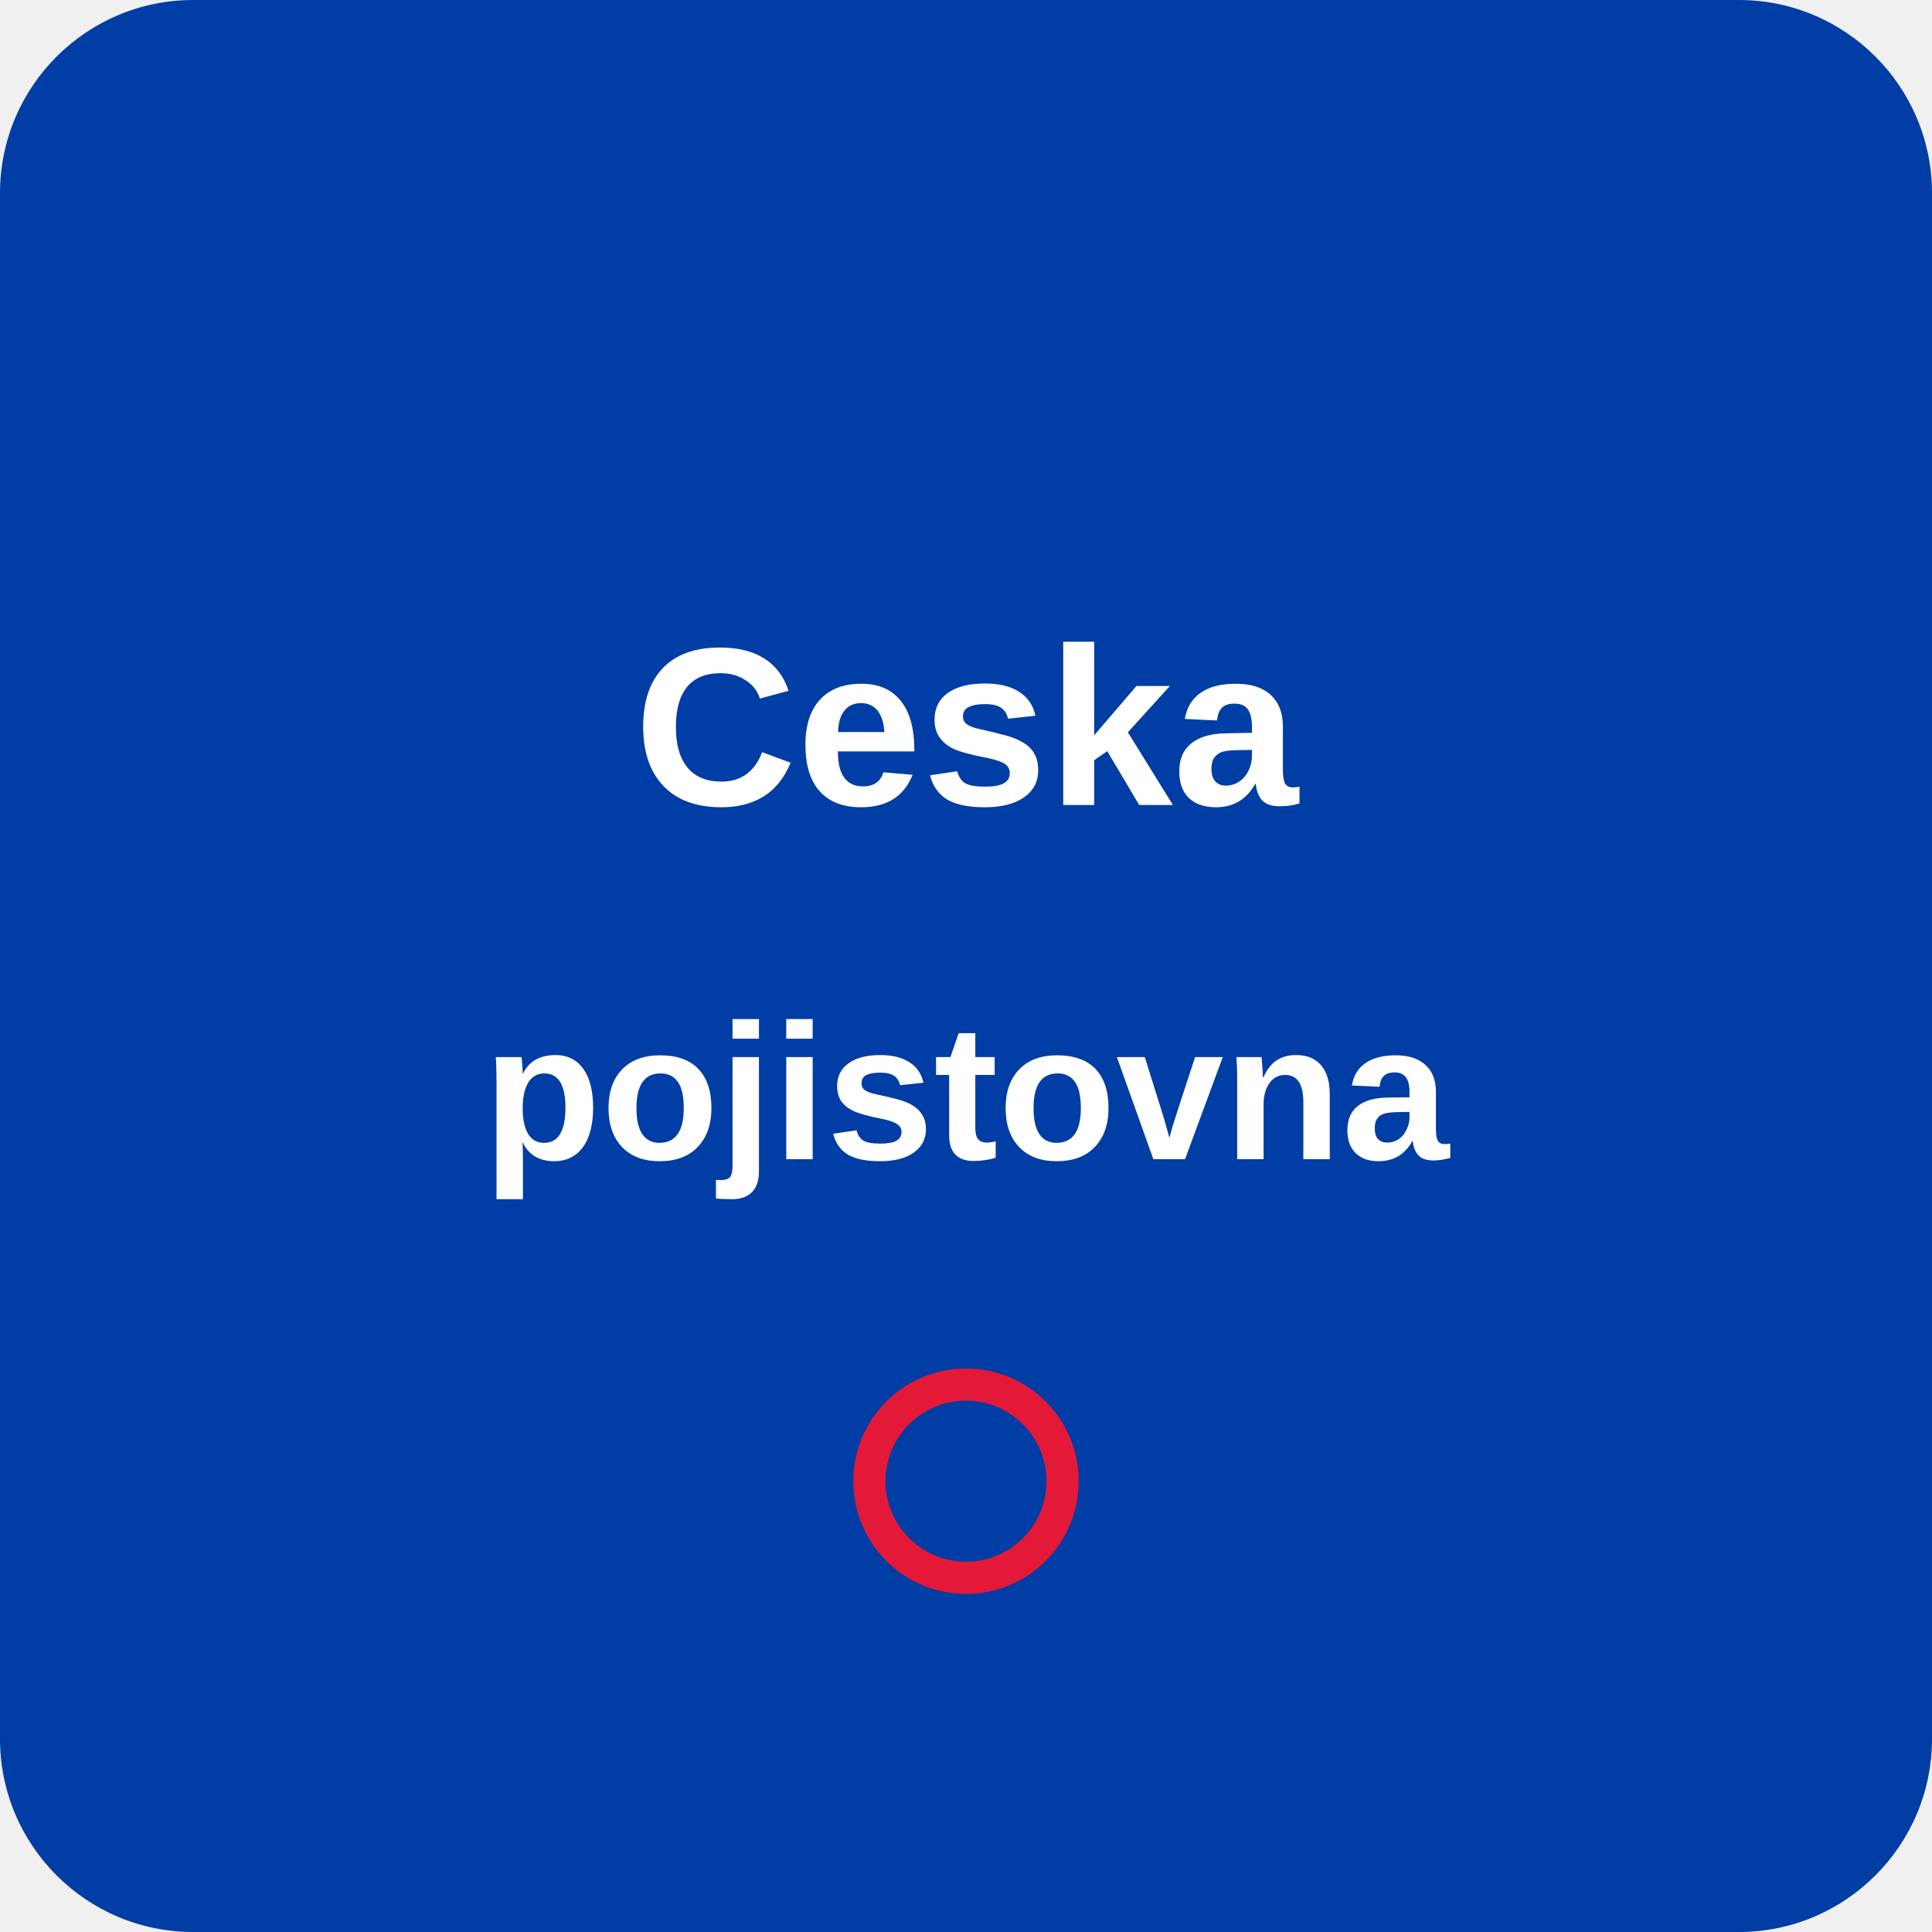
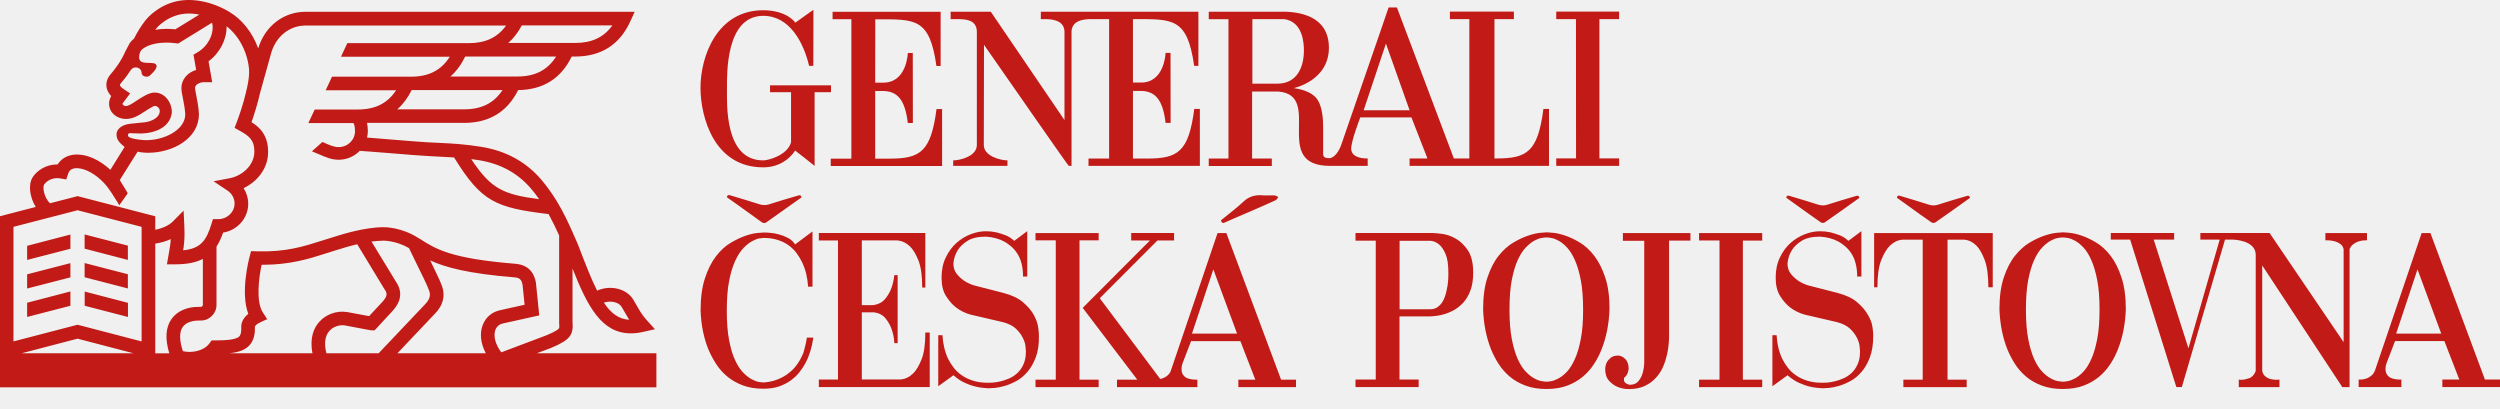
- <svg xmlns="http://www.w3.org/2000/svg" viewBox="0 0 120 120">
-   <rect width="120" height="120" rx="12" fill="#003DA5" />
-   <text x="60" y="50" text-anchor="middle" fill="white" font-family="Arial,sans-serif" font-weight="bold" font-size="14">Ceska</text>
-   <text x="60" y="72" text-anchor="middle" fill="white" font-family="Arial,sans-serif" font-weight="bold" font-size="12">pojistovna</text>
-   <circle cx="60" cy="92" r="6" fill="none" stroke="#E31937" stroke-width="2" />
+ <svg xmlns="http://www.w3.org/2000/svg" width="312" height="51" viewBox="0 0 312 51" fill="none">
+   <path d="M68.74 43.433L68.763 43.421C71.222 42.403 71.577 41.762 71.451 40.127V33.515C73.327 38.262 75.089 41.602 78.726 41.602C79.218 41.602 79.745 41.545 80.317 41.408L81.735 41.087L80.763 40.012C80.145 39.326 79.836 38.8 79.493 38.182C79.344 37.93 79.195 37.667 79.024 37.381C78.177 35.997 76.153 35.539 74.517 36.272C73.773 34.796 73.03 32.874 72.126 30.506L71.931 30.06C71.783 29.705 71.623 29.351 71.462 28.996V28.939H71.439C70.879 27.692 70.284 26.433 69.575 25.255C68.934 24.191 68.271 23.265 67.573 22.441C65.685 20.222 63.18 18.838 60.126 18.334C58.021 17.991 56.522 17.911 54.635 17.82C54.246 17.797 53.834 17.785 53.399 17.762C52.541 17.717 50.78 17.568 49.064 17.431C47.908 17.339 46.73 17.236 45.804 17.168C45.872 16.904 45.907 16.641 45.907 16.355C45.907 15.978 45.872 15.646 45.804 15.337H57.929C61.052 15.337 63.317 13.953 64.667 11.242C67.779 11.208 70.021 9.801 71.348 7.055H71.783C75.02 7.055 77.331 5.579 78.658 2.674L79.207 1.473H38.105C35.405 1.473 33.106 3.234 32.248 5.957L32.225 6.048C31.527 4.104 30.246 2.445 28.61 1.473C26.334 0.123 23.737 -0.335 21.678 0.249C20.991 0.443 20.317 0.752 19.767 1.118C19.287 1.438 18.623 1.93 18.143 2.548C17.617 3.223 17.113 4.035 16.736 4.802C16.507 4.996 16.313 5.202 16.187 5.385L15.695 6.312L15.672 6.357C15.089 7.684 14.368 8.611 13.807 9.263C13.258 9.904 13.224 10.521 13.304 10.922C13.384 11.356 13.624 11.722 13.876 11.986L13.865 12.008C13.704 12.294 13.613 12.615 13.613 12.946C13.613 14.033 14.551 14.845 15.718 14.845C16.564 14.845 17.251 14.445 17.983 13.964C18.28 13.77 19.07 13.244 19.321 13.221C19.642 13.221 19.939 13.518 19.939 13.839C19.939 14.731 18.795 15.2 17.971 15.269L16.301 15.44C15.1 15.555 14.54 16.195 14.54 16.756C14.54 17.328 14.814 17.648 14.997 17.843L15.123 17.968L15.546 18.346L13.773 21.194C12.515 20.027 11.039 19.318 9.724 19.284C8.877 19.261 8.145 19.513 7.607 20.016C7.447 20.165 7.31 20.336 7.195 20.519H7.161C5.765 20.519 4.633 21.263 4.084 22.109C3.489 23.025 3.706 24.615 4.461 25.827L0 26.983V48.34H81.918V44.085H67.001L68.74 43.433ZM77.571 38.285C77.731 38.548 77.88 38.8 78.006 39.028C78.166 39.326 78.338 39.6 78.52 39.909C77.239 39.829 76.255 39.12 75.363 37.77C76.198 37.484 77.205 37.69 77.571 38.285ZM59.84 20.005C62.482 20.439 64.644 21.629 66.269 23.539C66.624 23.951 66.955 24.386 67.287 24.855C62.848 24.271 61.293 23.619 58.81 19.856C59.131 19.902 59.474 19.947 59.84 20.005ZM57.918 13.644H49.579C50.299 13.015 50.894 12.214 51.375 11.242H62.711C61.636 12.878 60.092 13.644 57.918 13.644ZM64.553 9.549H56.214C56.946 8.908 57.563 8.073 58.055 7.055H69.403C68.339 8.748 66.772 9.549 64.553 9.549ZM65.125 3.166H76.427C75.363 4.653 73.865 5.362 71.771 5.362H63.432C64.095 4.779 64.656 4.046 65.125 3.166ZM19.47 3.6C19.733 3.257 20.168 2.88 20.694 2.536C21.094 2.273 21.632 2.033 22.147 1.884C22.97 1.644 23.909 1.633 24.881 1.816L21.884 3.658C21.506 3.623 21.14 3.6 20.785 3.6C20.282 3.6 19.813 3.646 19.378 3.715C19.401 3.68 19.436 3.635 19.47 3.6ZM16.187 16.619L17.651 16.664C19.436 16.596 21.243 15.864 21.449 14.022C21.449 12.763 20.557 11.551 19.298 11.551C18.623 11.551 17.868 12.02 17.022 12.58C16.473 12.946 16.027 13.232 15.706 13.232C15.478 13.232 15.295 13.084 15.295 12.958C15.295 12.935 15.295 12.912 15.306 12.901L16.244 11.654L15.432 11.116C15.26 11.002 14.997 10.796 14.963 10.636C14.951 10.556 15.054 10.43 15.089 10.384C15.42 9.995 15.809 9.526 16.187 8.931C16.427 8.599 16.564 8.416 16.965 8.416C17.354 8.416 17.674 8.725 17.674 9.114C17.674 9.366 17.96 9.572 18.303 9.572C18.658 9.572 18.806 9.32 19.024 9.114C19.024 9.114 19.859 8.348 19.413 7.993C18.909 7.581 16.896 8.416 17.457 6.575L17.594 6.312C17.811 6.026 18.772 5.316 20.763 5.316C21.14 5.316 21.541 5.339 21.941 5.396L22.238 5.431L26.459 2.834C26.494 2.925 26.505 2.983 26.505 2.983V3.006C26.723 4.287 25.922 5.808 24.629 6.54L24.149 6.826L24.48 8.725C23.394 9.057 22.639 9.926 22.639 10.979C22.639 11.333 22.719 11.768 22.833 12.306C22.948 12.901 23.085 13.587 23.119 14.273C23.119 16.252 20.385 17.568 18.063 17.488H18.006C17.914 17.488 16.439 17.373 16.073 17.087C16.004 17.03 15.947 16.916 15.97 16.836C15.992 16.71 16.084 16.607 16.187 16.619ZM5.502 23.047C5.834 22.544 6.601 22.098 7.55 22.27L8.271 22.395L8.5 21.698C8.557 21.515 8.637 21.377 8.751 21.263C8.957 21.068 9.255 20.977 9.643 20.988C10.662 21.023 11.943 21.732 12.984 22.841C13.361 23.242 13.693 23.722 14.002 24.191C14.059 24.294 14.128 24.397 14.185 24.489C14.265 24.626 14.345 24.729 14.357 24.752C14.391 24.821 14.906 25.587 14.871 25.633C15.226 25.141 15.581 24.649 15.924 24.157C15.935 24.146 15.924 24.1 15.889 24.031C15.809 23.86 15.626 23.574 15.512 23.391C15.489 23.345 15.455 23.311 15.432 23.265L15.42 23.253C15.409 23.23 15.363 23.162 15.306 23.059C15.192 22.876 15.02 22.613 14.951 22.464L17.171 18.929C17.72 19.044 18.189 19.067 18.418 19.067H18.475C21.598 19.067 24.824 17.27 24.824 14.262V14.182C24.778 13.37 24.629 12.58 24.503 11.951C24.423 11.539 24.343 11.15 24.343 10.956C24.343 10.624 24.812 10.258 25.476 10.258H26.482L26.025 7.65C27.443 6.609 28.313 4.904 28.278 3.28C29.811 4.458 30.887 6.483 31.081 8.645C31.138 9.274 31.012 10.155 30.806 11.082L30.692 11.471H30.715C30.36 12.981 29.823 14.525 29.537 15.269L29.274 15.955L29.903 16.31C31.047 16.95 31.744 17.431 31.744 18.918C31.744 20.634 30.2 21.949 28.702 22.235L26.654 22.624L28.381 23.78C28.942 24.146 29.274 24.752 29.274 25.392C29.274 26.468 28.358 27.349 27.226 27.349H26.574L26.391 27.944C25.75 30.014 25.064 31.021 22.856 31.238C22.959 30.609 23.028 30.003 23.028 29.145C23.028 28.95 23.005 28.378 23.005 28.207L22.913 26.285L21.552 27.658C21.094 28.127 20.282 28.493 19.378 28.676V26.994L9.689 24.477L6.235 25.37C5.457 24.615 5.308 23.345 5.502 23.047ZM2.711 44.085L9.678 42.266L16.644 44.085H2.711ZM17.674 42.609L9.678 40.527L1.682 42.609V28.31L9.678 26.239L17.674 28.31V42.609ZM21.392 39.829C20.671 40.87 20.58 42.3 21.129 44.096H19.378V30.403C20.008 30.311 20.683 30.128 21.312 29.843C21.277 30.437 21.197 30.918 21.083 31.547C21.06 31.696 21.037 31.844 21.003 32.005L20.831 32.988H21.838C23.348 32.988 24.458 32.76 25.316 32.313V38.033C25.316 38.182 25.201 38.296 25.064 38.296H24.812C23.314 38.285 22.078 38.845 21.392 39.829ZM38.997 44.085H28.61C29.731 43.97 30.532 43.719 31.093 43.135C31.767 42.426 31.836 41.465 31.813 40.767C31.836 40.71 31.95 40.47 32.454 40.241L33.346 39.829L32.808 39.005C31.916 37.644 32.305 34.658 32.648 33.045H32.728C36.252 33.045 38.528 32.313 40.93 31.547C41.56 31.341 42.212 31.135 42.887 30.941L42.909 30.929C42.921 30.929 43.63 30.701 44.58 30.483L47.966 36.066L48 36.111C48.332 36.592 48.377 36.912 47.771 37.621L46.067 39.452L43.287 38.937H43.264C42.006 38.742 40.656 39.234 39.821 40.195C39.203 40.893 38.608 42.129 38.997 44.085ZM40.736 44.085C40.427 42.883 40.553 41.923 41.102 41.305C41.628 40.71 42.429 40.527 43.001 40.607L46.227 41.213L46.307 41.225H46.753L49.03 38.765L49.052 38.742C49.441 38.285 50.62 36.912 49.419 35.162L46.364 30.151C46.867 30.083 47.371 30.037 47.84 30.037H47.863C47.874 30.037 49.407 30.014 51.043 30.964C51.26 31.433 51.569 32.062 51.912 32.76C52.553 34.052 53.354 35.665 53.571 36.317C53.64 36.523 53.857 37.141 53.091 37.93L47.256 44.085H40.736ZM60.629 44.085H49.602L54.326 39.097C55.287 38.113 55.584 36.923 55.184 35.768C54.955 35.093 54.326 33.812 53.685 32.496C55.562 33.366 58.41 34.144 64.198 34.613C64.896 34.67 65.079 34.91 65.216 35.539L65.468 38.033L62.437 38.708C61.419 38.914 60.629 39.578 60.252 40.538C59.84 41.602 59.977 42.861 60.629 44.085ZM61.83 41.156C62.002 40.733 62.322 40.458 62.768 40.367L67.298 39.36L66.887 35.322L66.875 35.23C66.761 34.693 66.429 33.091 64.324 32.92C56.225 32.268 54.349 31.067 52.381 29.797C52.381 29.785 52.381 29.785 52.37 29.785L52.358 29.797L52.233 29.717C50.128 28.355 48.046 28.344 47.84 28.355C45.541 28.355 42.646 29.27 42.406 29.339C41.708 29.545 41.056 29.751 40.416 29.957C37.876 30.769 35.691 31.478 32.008 31.364L31.333 31.341L31.161 31.993C31.024 32.496 29.994 36.557 30.989 39.166C30.097 39.864 30.097 40.676 30.109 40.79C30.143 41.682 29.937 41.9 29.868 41.98C29.445 42.426 28.038 42.483 26.848 42.483H26.837H26.402L26.151 42.838C25.419 43.844 23.84 44.085 22.822 43.822C22.376 42.472 22.364 41.431 22.799 40.813C23.302 40.081 24.378 40.001 24.824 40.001H25.075C26.151 40.001 27.02 39.12 27.02 38.045V30.769C27.352 30.266 27.615 29.682 27.844 29.03C29.617 28.744 30.978 27.234 30.978 25.427C30.978 24.729 30.772 24.066 30.406 23.482C32.053 22.693 33.46 21.08 33.46 18.964C33.46 16.847 32.397 15.875 31.39 15.246C31.676 14.434 32.145 13.004 32.465 11.562L33.884 6.472C34.524 4.481 36.183 3.189 38.116 3.189H63.157C62.093 4.676 60.595 5.385 58.501 5.385H43.344L42.555 7.078H56.133C55.07 8.771 53.502 9.572 51.283 9.572H41.434L40.644 11.265H49.43C48.366 12.901 46.822 13.667 44.637 13.667H39.272L38.482 15.36H44.111C44.156 15.429 44.305 15.68 44.305 16.378C44.305 17.465 43.39 18.357 42.269 18.357C41.88 18.357 41.548 18.266 40.976 18.037C40.724 17.934 40.473 17.831 40.233 17.717L38.928 18.884C39.169 18.986 39.42 19.089 39.661 19.192C40.782 19.684 41.422 19.936 42.269 19.936C43.298 19.936 44.236 19.501 44.9 18.826C45.861 18.884 47.417 19.021 48.927 19.135C50.723 19.284 52.427 19.421 53.308 19.467C53.743 19.49 54.154 19.513 54.555 19.535C55.298 19.57 55.985 19.604 56.671 19.65C60.092 25.198 61.842 25.919 68.465 26.72C68.934 27.578 69.369 28.47 69.781 29.385V40.184V40.241C69.815 40.733 69.815 40.904 69.746 40.996C69.518 41.293 68.499 41.717 68.145 41.865L62.562 43.97C61.807 42.964 61.544 41.911 61.83 41.156ZM92.088 25.587C91.653 25.267 91.207 24.958 90.726 24.626C90.761 24.237 91.012 24.34 91.241 24.409C92.408 24.763 93.586 25.107 94.753 25.484C95.176 25.621 95.565 25.633 96 25.495C97.144 25.118 98.311 24.786 99.466 24.443C99.672 24.386 99.947 24.237 100.027 24.637C98.551 25.69 97.075 26.742 95.588 27.783C95.485 27.863 95.222 27.841 95.108 27.761C94.101 27.051 93.094 26.319 92.088 25.587ZM106.238 2.399H103.905V1.473H117.392V8.233H116.866C116.008 2.159 114.189 2.411 109.235 2.411L109.224 10.315H110.174C113.171 10.373 113.296 6.655 113.296 6.609C113.296 6.609 113.903 6.632 113.914 6.609L113.926 15.349H113.296C112.942 12.397 111.969 11.402 110.254 11.356H109.224V19.799H110.997C114.818 19.799 116.179 18.986 116.877 13.61H117.575V20.714H103.676V19.799H106.25V2.399H106.238ZM103.71 11.505H101.663V20.702C101.651 20.691 99.237 18.769 99.237 18.792C98.517 19.902 97.155 20.885 95.245 20.885C89.136 20.885 87.443 14.662 87.42 11.002C87.409 7.009 89.502 1.278 95.245 1.278C98.208 1.278 99.295 2.822 99.237 2.834C99.249 2.857 101.525 1.187 101.514 1.232C101.525 1.221 101.502 7.009 101.502 8.222H100.976C100.278 5.271 98.54 1.976 95.245 1.976C90.555 1.976 90.726 9.251 90.726 11.002C90.726 12.901 90.383 20.016 95.245 20.016C95.943 20.016 98.276 19.352 98.723 17.762V11.505H96.103V10.647H103.71V11.505ZM170.711 19.776C170.448 19.776 168.732 19.822 168.629 18.632C168.561 17.762 169.762 14.651 169.762 14.651H176.145C176.145 14.639 178.135 19.776 178.147 19.776H175.916V20.702H193.316V13.598H192.618C191.92 18.975 190.559 19.776 186.738 19.776H186.509V2.388H188.934V1.45H180.949V2.388H183.375V19.776H181.441L174.337 0.935H173.296C173.319 0.924 167.394 18.026 167.382 18.083C167.394 18.037 166.936 19.547 165.964 19.741C165.06 19.787 165.129 19.318 165.129 19.147V15.852C165.129 14.983 165.06 13.027 164.168 12.123C163.161 11.105 161.445 11.036 161.48 10.99C161.48 10.99 165.849 10.086 165.849 5.945C165.849 3.04 163.825 1.587 160.45 1.461H150.852V2.399H153.312V19.787H150.852V20.714H158.723V19.787H156.263V11.425H159.535C165.209 11.894 158.562 20.714 165.998 20.702H170.688V19.776H170.711ZM172.965 5.442L175.916 13.759H170.185L172.965 5.442ZM159.42 10.441H156.297V2.388H160.29C162.635 2.742 162.726 5.454 162.726 6.312C162.726 8.393 161.857 10.441 159.42 10.441ZM119.474 2.388H118.639V1.461H123.649L132.847 14.983V3.886C132.755 2.434 131.108 2.388 130.41 2.388H129.895V1.461H149.56V8.222H149.033C148.164 2.148 146.345 2.388 141.392 2.388V10.304H142.341C145.338 10.361 145.464 6.643 145.464 6.598C145.464 6.598 146.071 6.62 146.082 6.598L146.093 15.337H145.464C145.121 12.386 144.137 11.391 142.421 11.345H141.392V19.787H143.165C146.986 19.787 148.347 18.975 149.045 13.598H149.743V20.702H135.844V19.787H138.418V2.388H136.164C135.466 2.388 133.819 2.445 133.727 3.886V20.702H133.384C133.316 20.714 126.44 10.796 122.803 5.591L122.78 18.106C122.78 19.49 124.873 20.016 125.731 20.016V20.702H118.959V20.016H118.97C119.84 20.016 121.91 19.49 121.91 18.106V3.886C121.842 2.434 120.458 2.388 119.474 2.388ZM202.067 20.702H194.219V19.764H196.69L196.679 2.388H194.219V1.45H202.067V2.388H199.607V19.764H202.067V20.702ZM224.259 25.633C223.825 25.324 223.401 25.015 222.932 24.683C222.967 24.306 223.218 24.409 223.436 24.477C224.58 24.821 225.735 25.164 226.879 25.53C227.302 25.667 227.68 25.678 228.103 25.53C229.224 25.164 230.368 24.832 231.5 24.5C231.706 24.443 231.97 24.294 232.05 24.695C230.608 25.724 229.167 26.765 227.703 27.772C227.6 27.841 227.337 27.829 227.234 27.749C226.238 27.063 225.255 26.342 224.259 25.633ZM238.067 25.633C237.632 25.324 237.209 25.015 236.74 24.683C236.774 24.306 237.026 24.409 237.243 24.477C238.387 24.821 239.542 25.164 240.686 25.53C241.11 25.667 241.487 25.678 241.91 25.53C243.031 25.164 244.175 24.832 245.308 24.5C245.514 24.443 245.777 24.294 245.857 24.695C244.416 25.724 242.974 26.765 241.51 27.772C241.407 27.841 241.144 27.829 241.041 27.749C240.034 27.063 239.051 26.342 238.067 25.633ZM100.702 42.129H101.502C101.342 43.318 101.01 44.382 100.519 45.32C100.301 45.721 100.038 46.109 99.741 46.487C99.443 46.864 99.077 47.196 98.654 47.505C98.231 47.803 97.739 48.054 97.19 48.237C96.629 48.42 96 48.512 95.279 48.512C94.296 48.512 93.426 48.374 92.683 48.088C91.939 47.803 91.298 47.436 90.749 46.979C90.2 46.521 89.743 45.995 89.365 45.412C88.988 44.828 88.679 44.233 88.416 43.627C87.832 42.197 87.501 40.584 87.432 38.765C87.432 37.175 87.615 35.825 87.981 34.716C88.347 33.606 88.805 32.691 89.365 31.97C89.926 31.25 90.532 30.689 91.195 30.3C91.859 29.911 92.477 29.614 93.049 29.419C93.621 29.225 94.124 29.11 94.536 29.076C94.948 29.042 95.188 29.019 95.268 29.019H95.462C95.623 29.019 95.874 29.03 96.195 29.065C96.515 29.087 96.858 29.156 97.236 29.259C97.613 29.362 97.979 29.511 98.345 29.694C98.711 29.888 99.009 30.151 99.226 30.506L101.399 28.882V35.78H100.85C100.782 34.647 100.53 33.629 100.107 32.737C99.924 32.348 99.695 31.982 99.432 31.616C99.169 31.25 98.837 30.929 98.46 30.643C98.07 30.357 97.624 30.128 97.098 29.957C96.572 29.785 95.977 29.694 95.302 29.694H95.279C95.211 29.694 95.039 29.717 94.787 29.751C94.536 29.785 94.238 29.9 93.895 30.083C93.552 30.266 93.197 30.54 92.82 30.918C92.442 31.295 92.099 31.822 91.779 32.496C91.459 33.171 91.195 34.018 91.001 35.036C90.795 36.054 90.704 37.301 90.704 38.788C90.704 40.218 90.795 41.431 90.99 42.437C91.184 43.444 91.424 44.279 91.733 44.931C92.031 45.595 92.374 46.109 92.74 46.487C93.106 46.864 93.46 47.139 93.792 47.322C94.135 47.505 94.433 47.619 94.696 47.665C94.959 47.711 95.142 47.734 95.234 47.734H95.314C96.172 47.677 96.972 47.448 97.704 47.047C98.013 46.887 98.334 46.658 98.654 46.384C98.974 46.109 99.272 45.778 99.546 45.377C99.821 44.988 100.061 44.519 100.278 43.993C100.427 43.444 100.599 42.826 100.702 42.129ZM115.481 41.499H116.031V48.306H102.189V47.368H104.58V30.014H102.189V29.076H115.481V35.883H115.092C115.092 34.418 114.932 33.286 114.612 32.485C114.292 31.684 113.937 31.112 113.56 30.746C113.102 30.311 112.587 30.06 112.027 30.003H107.554V38.079H109.007C109.613 37.987 110.082 37.747 110.425 37.347C110.768 36.958 111.02 36.523 111.203 36.066C111.409 35.539 111.546 34.956 111.615 34.338H112.027V42.826H111.615C111.581 42.163 111.455 41.568 111.26 41.042C111.1 40.584 110.848 40.15 110.517 39.738C110.185 39.326 109.716 39.074 109.121 38.983H107.554V47.356H112.416C112.988 47.299 113.491 47.059 113.949 46.613C114.337 46.247 114.681 45.663 115.001 44.874C115.321 44.096 115.481 42.964 115.481 41.499ZM129.266 44.588C128.991 45.309 128.648 45.915 128.236 46.395C127.825 46.876 127.367 47.265 126.864 47.539C126.36 47.814 125.88 48.02 125.411 48.157C124.942 48.294 124.53 48.374 124.175 48.409C123.821 48.432 123.569 48.455 123.42 48.455H123.306C122.814 48.432 122.322 48.374 121.819 48.26C121.396 48.169 120.927 48.008 120.423 47.78C119.908 47.551 119.439 47.23 118.993 46.83L117.094 48.203V41.831H117.621C117.678 42.929 117.918 43.913 118.33 44.794C118.513 45.16 118.742 45.526 119.016 45.881C119.291 46.235 119.622 46.556 120.023 46.83C120.412 47.105 120.881 47.333 121.418 47.505C121.956 47.677 122.585 47.768 123.295 47.768H123.375C123.489 47.768 123.672 47.757 123.935 47.745C124.198 47.722 124.507 47.677 124.85 47.596C125.194 47.517 125.56 47.391 125.937 47.23C126.315 47.07 126.658 46.842 126.967 46.556C127.276 46.27 127.539 45.904 127.733 45.457C127.939 45.011 128.031 44.474 128.031 43.856V43.799C128.031 43.684 128.008 43.478 127.973 43.169C127.939 42.861 127.825 42.506 127.63 42.129C127.436 41.739 127.15 41.373 126.784 41.019C126.406 40.664 125.868 40.39 125.182 40.207L121.144 39.269C120.469 39.086 119.863 38.788 119.337 38.388C118.879 38.045 118.456 37.564 118.078 36.969C117.689 36.374 117.506 35.596 117.506 34.647C117.506 33.698 117.678 32.862 118.032 32.13C118.376 31.41 118.822 30.803 119.359 30.323C119.897 29.843 120.503 29.476 121.155 29.225C121.819 28.973 122.448 28.859 123.054 28.859C123.489 28.859 123.924 28.904 124.347 28.996C124.713 29.087 125.102 29.213 125.502 29.362C125.903 29.522 126.257 29.751 126.578 30.06L128.202 28.847V34.51H127.676C127.676 33.892 127.607 33.343 127.481 32.862C127.356 32.382 127.184 31.982 126.955 31.639C126.738 31.295 126.486 31.009 126.212 30.769C125.937 30.529 125.651 30.334 125.365 30.163C124.69 29.797 123.924 29.591 123.054 29.534C122.071 29.534 121.293 29.705 120.744 30.06C120.194 30.403 119.794 30.792 119.531 31.215C119.222 31.707 119.039 32.268 118.982 32.885C118.982 33.4 119.119 33.823 119.394 34.167C119.668 34.51 119.966 34.784 120.275 35.002C120.641 35.253 121.064 35.459 121.533 35.608L125.182 36.546C126.246 36.821 127.081 37.209 127.676 37.724C128.282 38.239 128.728 38.765 129.026 39.314C129.323 39.864 129.495 40.367 129.563 40.836C129.632 41.305 129.655 41.625 129.655 41.808V41.946C129.678 42.986 129.541 43.867 129.266 44.588ZM181.704 29.797C181.133 29.465 180.561 29.27 179.989 29.19C179.417 29.122 179.005 29.076 178.753 29.076H169.167V30.037H171.695V47.368H169.167V48.306H177.049V47.368H174.658V39.486H178.536C178.604 39.486 178.787 39.474 179.085 39.44C179.382 39.417 179.725 39.349 180.114 39.246C180.503 39.143 180.927 38.983 181.361 38.754C181.796 38.525 182.208 38.205 182.585 37.804C182.963 37.404 183.272 36.889 183.5 36.272C183.741 35.654 183.855 34.899 183.855 34.018C183.855 32.851 183.638 31.936 183.214 31.272C182.78 30.62 182.276 30.128 181.704 29.797ZM180.755 34.167C180.755 34.292 180.755 34.487 180.744 34.761C180.732 35.025 180.698 35.322 180.652 35.654C180.595 35.986 180.526 36.317 180.435 36.672C180.343 37.015 180.217 37.335 180.046 37.621C179.886 37.907 179.668 38.136 179.417 38.319C179.165 38.502 178.856 38.594 178.513 38.594H174.669V30.048H178.513C178.936 30.083 179.314 30.254 179.634 30.54C179.931 30.792 180.183 31.192 180.412 31.719C180.641 32.245 180.755 33.023 180.755 34.029V34.167ZM200.328 34.613C199.962 33.526 199.504 32.622 198.955 31.913C198.406 31.204 197.811 30.655 197.159 30.266C196.507 29.877 195.901 29.591 195.317 29.396C194.745 29.202 194.242 29.087 193.819 29.053C193.396 29.019 193.155 28.996 193.075 28.996H193.018C192.949 28.996 192.698 29.019 192.263 29.053C191.828 29.087 191.325 29.202 190.742 29.396C190.158 29.591 189.529 29.877 188.877 30.266C188.214 30.655 187.607 31.204 187.035 31.913C186.463 32.622 186.006 33.526 185.64 34.613C185.274 35.7 185.091 37.038 185.091 38.605C185.159 40.458 185.491 42.106 186.074 43.581C186.326 44.199 186.646 44.817 187.024 45.412C187.401 46.007 187.87 46.533 188.419 47.002C188.98 47.471 189.632 47.848 190.387 48.123C191.142 48.409 192.011 48.546 192.995 48.546C193.979 48.546 194.848 48.409 195.603 48.123C196.358 47.837 196.999 47.459 197.548 47.002C198.097 46.533 198.566 46.007 198.944 45.412C199.333 44.817 199.642 44.211 199.882 43.581C200.465 42.117 200.797 40.458 200.866 38.605C200.877 37.038 200.694 35.711 200.328 34.613ZM197.285 42.3C197.091 43.307 196.85 44.142 196.541 44.817C196.244 45.48 195.912 46.007 195.558 46.384C195.203 46.761 194.848 47.036 194.517 47.219C194.173 47.402 193.876 47.517 193.624 47.562C193.373 47.608 193.19 47.631 193.075 47.631H192.915C192.824 47.631 192.641 47.608 192.378 47.562C192.114 47.517 191.806 47.402 191.474 47.219C191.131 47.036 190.787 46.761 190.421 46.384C190.055 46.007 189.724 45.492 189.415 44.817C189.117 44.153 188.866 43.307 188.671 42.3C188.477 41.293 188.385 40.069 188.385 38.617C188.385 37.175 188.477 35.951 188.671 34.944C188.866 33.949 189.106 33.114 189.415 32.451C189.712 31.787 190.055 31.261 190.421 30.884C190.787 30.506 191.131 30.231 191.462 30.048C191.794 29.865 192.092 29.751 192.355 29.705C192.618 29.66 192.812 29.637 192.915 29.637H193.075C193.19 29.637 193.373 29.66 193.636 29.705C193.899 29.751 194.196 29.865 194.528 30.048C194.86 30.231 195.203 30.506 195.558 30.884C195.912 31.261 196.244 31.776 196.541 32.451C196.839 33.114 197.091 33.961 197.285 34.967C197.48 35.974 197.571 37.187 197.571 38.617C197.582 40.058 197.48 41.293 197.285 42.3ZM212.042 29.087H219.924V30.026H217.51V47.379H219.924V48.317H212.042V47.379H214.593V30.014H212.042V29.087ZM233.685 40.824C233.754 41.293 233.777 41.614 233.777 41.797V41.934C233.777 42.975 233.64 43.856 233.365 44.588C233.091 45.309 232.747 45.915 232.336 46.395C231.924 46.876 231.466 47.265 230.963 47.539C230.459 47.814 229.979 48.02 229.51 48.157C229.041 48.294 228.629 48.374 228.275 48.409C227.92 48.432 227.668 48.455 227.52 48.455H227.405C226.913 48.432 226.421 48.374 225.918 48.26C225.495 48.169 225.026 48.008 224.522 47.78C224.008 47.551 223.539 47.23 223.092 46.83L221.194 48.203V41.831H221.72C221.777 42.929 222.017 43.913 222.429 44.794C222.612 45.16 222.841 45.526 223.115 45.881C223.39 46.235 223.722 46.556 224.122 46.83C224.511 47.105 224.98 47.333 225.518 47.505C226.055 47.677 226.684 47.768 227.394 47.768H227.474C227.588 47.768 227.771 47.757 228.034 47.745C228.297 47.722 228.606 47.677 228.949 47.596C229.293 47.517 229.659 47.391 230.036 47.23C230.414 47.07 230.757 46.842 231.066 46.556C231.375 46.27 231.638 45.904 231.832 45.457C232.038 45.011 232.13 44.474 232.13 43.856V43.799C232.13 43.684 232.107 43.478 232.072 43.169C232.038 42.861 231.924 42.506 231.729 42.129C231.535 41.739 231.249 41.373 230.883 41.019C230.505 40.664 229.968 40.39 229.281 40.207L225.243 39.269C224.568 39.086 223.962 38.788 223.436 38.388C222.978 38.045 222.555 37.564 222.177 36.969C221.788 36.374 221.605 35.596 221.605 34.647C221.605 33.698 221.777 32.862 222.132 32.13C222.475 31.41 222.921 30.803 223.459 30.323C223.996 29.843 224.602 29.476 225.255 29.225C225.918 28.973 226.547 28.859 227.153 28.859C227.588 28.859 228.023 28.904 228.446 28.996C228.812 29.087 229.201 29.213 229.602 29.362C230.002 29.522 230.357 29.751 230.677 30.06L232.301 28.847V34.51H231.775C231.775 33.892 231.706 33.343 231.581 32.862C231.455 32.382 231.283 31.982 231.054 31.639C230.837 31.295 230.585 31.009 230.311 30.769C230.036 30.529 229.75 30.334 229.464 30.163C228.789 29.797 228.023 29.591 227.153 29.534C226.17 29.534 225.392 29.705 224.843 30.06C224.294 30.403 223.893 30.792 223.63 31.215C223.321 31.707 223.138 32.268 223.081 32.885C223.081 33.4 223.218 33.823 223.493 34.167C223.767 34.51 224.065 34.784 224.374 35.002C224.74 35.253 225.163 35.459 225.632 35.608L229.281 36.546C230.345 36.821 231.18 37.209 231.775 37.724C232.381 38.239 232.827 38.765 233.125 39.314C233.445 39.852 233.628 40.355 233.685 40.824ZM233.891 29.087H248.694V35.848H248.145C248.145 34.361 247.985 33.217 247.676 32.416C247.367 31.616 247.024 31.021 246.658 30.655C246.223 30.22 245.72 29.968 245.171 29.911H243.054V47.379H245.445V48.317H237.541V47.379H239.954V29.911H237.403C236.831 29.968 236.328 30.209 235.87 30.655C235.481 31.021 235.127 31.604 234.795 32.416C234.463 33.217 234.303 34.361 234.303 35.848H233.891V29.087ZM263.394 31.913C262.845 31.204 262.25 30.655 261.598 30.266C260.946 29.877 260.339 29.591 259.756 29.396C259.184 29.202 258.681 29.087 258.257 29.053C257.834 29.019 257.594 28.996 257.514 28.996H257.457C257.388 28.996 257.136 29.019 256.702 29.053C256.267 29.087 255.764 29.202 255.18 29.396C254.597 29.591 253.968 29.877 253.316 30.266C252.652 30.655 252.046 31.204 251.474 31.913C250.902 32.622 250.444 33.526 250.078 34.613C249.712 35.7 249.529 37.038 249.529 38.605C249.598 40.458 249.929 42.106 250.513 43.581C250.765 44.199 251.085 44.817 251.462 45.412C251.84 46.007 252.309 46.533 252.858 47.002C253.418 47.471 254.071 47.848 254.826 48.123C255.581 48.409 256.45 48.546 257.434 48.546C258.418 48.546 259.287 48.409 260.042 48.123C260.797 47.837 261.438 47.459 261.987 47.002C262.536 46.533 263.005 46.007 263.382 45.412C263.771 44.817 264.08 44.211 264.32 43.581C264.904 42.117 265.235 40.458 265.304 38.605C265.304 37.026 265.121 35.7 264.755 34.613C264.4 33.526 263.943 32.622 263.394 31.913ZM261.735 42.3C261.541 43.307 261.3 44.142 260.991 44.817C260.694 45.48 260.362 46.007 260.008 46.384C259.653 46.761 259.298 47.036 258.967 47.219C258.623 47.402 258.326 47.517 258.074 47.562C257.823 47.608 257.64 47.631 257.525 47.631H257.365C257.274 47.631 257.091 47.608 256.827 47.562C256.564 47.517 256.255 47.402 255.924 47.219C255.581 47.036 255.237 46.761 254.871 46.384C254.505 46.007 254.174 45.492 253.865 44.817C253.567 44.153 253.316 43.307 253.121 42.3C252.927 41.293 252.835 40.069 252.835 38.617C252.835 37.175 252.927 35.951 253.121 34.944C253.316 33.949 253.556 33.114 253.865 32.451C254.162 31.787 254.505 31.261 254.871 30.884C255.237 30.506 255.581 30.231 255.912 30.048C256.244 29.865 256.541 29.751 256.805 29.705C257.068 29.66 257.262 29.637 257.365 29.637H257.525C257.64 29.637 257.823 29.66 258.086 29.705C258.349 29.751 258.646 29.865 258.978 30.048C259.31 30.231 259.653 30.506 260.008 30.884C260.362 31.261 260.694 31.776 260.991 32.451C261.289 33.114 261.541 33.961 261.735 34.967C261.929 35.974 262.021 37.187 262.021 38.617C262.021 40.058 261.929 41.293 261.735 42.3ZM294.864 30.014C294.692 30.037 294.498 30.083 294.292 30.151C294.086 30.22 293.88 30.334 293.685 30.483C293.491 30.632 293.342 30.826 293.228 31.089V48.317H292.324L282.326 33.126V46.304C282.383 46.544 282.475 46.739 282.612 46.876C282.749 47.025 282.909 47.127 283.081 47.208C283.253 47.276 283.436 47.333 283.619 47.356C283.802 47.379 283.962 47.402 284.088 47.402C284.145 47.402 284.191 47.402 284.236 47.391C284.282 47.379 284.328 47.379 284.362 47.379H284.477V48.317H279.398V47.379H279.478C279.512 47.379 279.558 47.379 279.603 47.391C279.649 47.402 279.695 47.402 279.729 47.402C279.981 47.402 280.301 47.333 280.679 47.208C281.056 47.082 281.331 46.773 281.514 46.304V31.799C281.514 29.923 278.608 29.9 278.608 29.9H277.682L272.294 48.306H271.607L265.842 29.9H263.428V29.076H271.333V29.9H268.782L273.117 43.467L277.018 29.9H274.604V29.076H278.608H283.241L292.484 42.7V31.089C292.427 30.838 292.301 30.632 292.118 30.483C291.924 30.334 291.718 30.231 291.489 30.151C291.26 30.083 291.043 30.037 290.826 30.014C290.62 29.991 290.46 29.991 290.345 29.991H290.208V29.087H295.401V29.991H295.264C295.173 29.991 295.047 30.003 294.864 30.014ZM310.124 47.379L303.317 29.087H302.219L296.374 46.304C296.259 46.544 296.122 46.739 295.95 46.876C295.779 47.025 295.596 47.127 295.413 47.208C295.23 47.276 295.058 47.322 294.887 47.345C294.726 47.368 294.589 47.368 294.498 47.368H294.36V48.306H299.691V47.368H299.439C299.314 47.368 299.142 47.356 298.948 47.322C298.742 47.299 298.559 47.242 298.376 47.162C298.193 47.082 298.032 46.944 297.907 46.761C297.781 46.578 297.712 46.338 297.712 46.052C297.712 45.812 297.746 45.583 297.826 45.366L298.902 42.563H305.056L306.921 47.368H304.805V48.306H312V47.368H310.124V47.379ZM299.039 41.637L301.704 33.617L304.667 41.637H299.039ZM134.723 47.379H137.113V48.317H129.232V47.379H131.76V29.991H129.232V29.087H137.113V29.991H134.723V47.379ZM152.374 27.497C153.346 26.697 154.33 25.965 155.222 25.129C155.908 24.489 156.675 24.306 157.567 24.374C158.059 24.42 158.562 24.363 159.054 24.386C159.214 24.397 159.375 24.523 159.535 24.592C159.42 24.729 159.34 24.924 159.192 24.992C158.162 25.461 157.133 25.919 156.092 26.365C155.028 26.823 153.952 27.269 152.9 27.749C152.602 27.898 152.465 27.829 152.374 27.497ZM153.049 29.087H151.95L146.105 46.304C146.105 46.304 145.876 47.059 144.801 47.299L137.251 37.221L144.446 30.014H146.528V29.076H141.174V30.014H143.508L135.123 38.422L141.929 47.379H139.401V48.317H144.103H147.283H149.434V47.379H149.182C149.056 47.379 148.885 47.368 148.69 47.333C148.484 47.311 148.301 47.253 148.118 47.173C147.935 47.093 147.775 46.956 147.649 46.773C147.523 46.59 147.455 46.35 147.455 46.064C147.455 45.823 147.489 45.595 147.569 45.377L148.644 42.575H154.799L156.663 47.379H154.547V48.317H161.743V47.379H159.878L153.049 29.087ZM148.759 41.637L151.424 33.617L154.387 41.637H148.759ZM202.559 29.087H210.967V30.026H208.301V41.328V42.026C208.301 42.186 208.29 42.472 208.255 42.861C208.233 43.25 208.164 43.696 208.061 44.176C207.958 44.657 207.809 45.16 207.592 45.675C207.386 46.19 207.089 46.658 206.711 47.093C206.334 47.528 205.865 47.871 205.316 48.146C204.755 48.42 204.08 48.557 203.268 48.557C202.742 48.557 202.25 48.455 201.815 48.26C201.449 48.1 201.106 47.848 200.797 47.505C200.488 47.162 200.328 46.681 200.328 46.041C200.351 45.709 200.419 45.423 200.545 45.194C200.66 44.988 200.82 44.805 201.037 44.634C201.255 44.462 201.575 44.371 201.998 44.371C202.215 44.405 202.433 44.485 202.627 44.622C202.787 44.737 202.936 44.897 203.062 45.126C203.188 45.354 203.256 45.663 203.256 46.041C203.234 46.201 203.199 46.361 203.142 46.51C203.108 46.636 203.051 46.761 202.959 46.876C202.879 46.99 202.776 47.093 202.673 47.162V47.436C202.673 47.551 202.707 47.642 202.787 47.722C202.856 47.803 202.948 47.86 203.039 47.905C203.153 47.963 203.268 47.997 203.394 48.02C203.851 48.02 204.206 47.883 204.446 47.596C204.698 47.311 204.869 46.99 204.984 46.624C205.11 46.201 205.19 45.732 205.201 45.229V41.351V30.048H202.536V29.087H202.559ZM15.958 32.439L10.559 31.032V29.259L15.958 30.655V32.439ZM3.386 30.678L8.786 29.27V31.044L3.386 32.439V30.678ZM3.386 34.235L8.786 32.84V34.613L3.386 36.008V34.235ZM15.958 35.997L10.559 34.601V32.828L15.958 34.224V35.997ZM15.958 39.555L10.57 38.159V36.386L15.97 37.793V39.555H15.958ZM3.386 37.782L8.786 36.374V38.159L3.386 39.555V37.782Z" fill="#C21B17" />
</svg>
